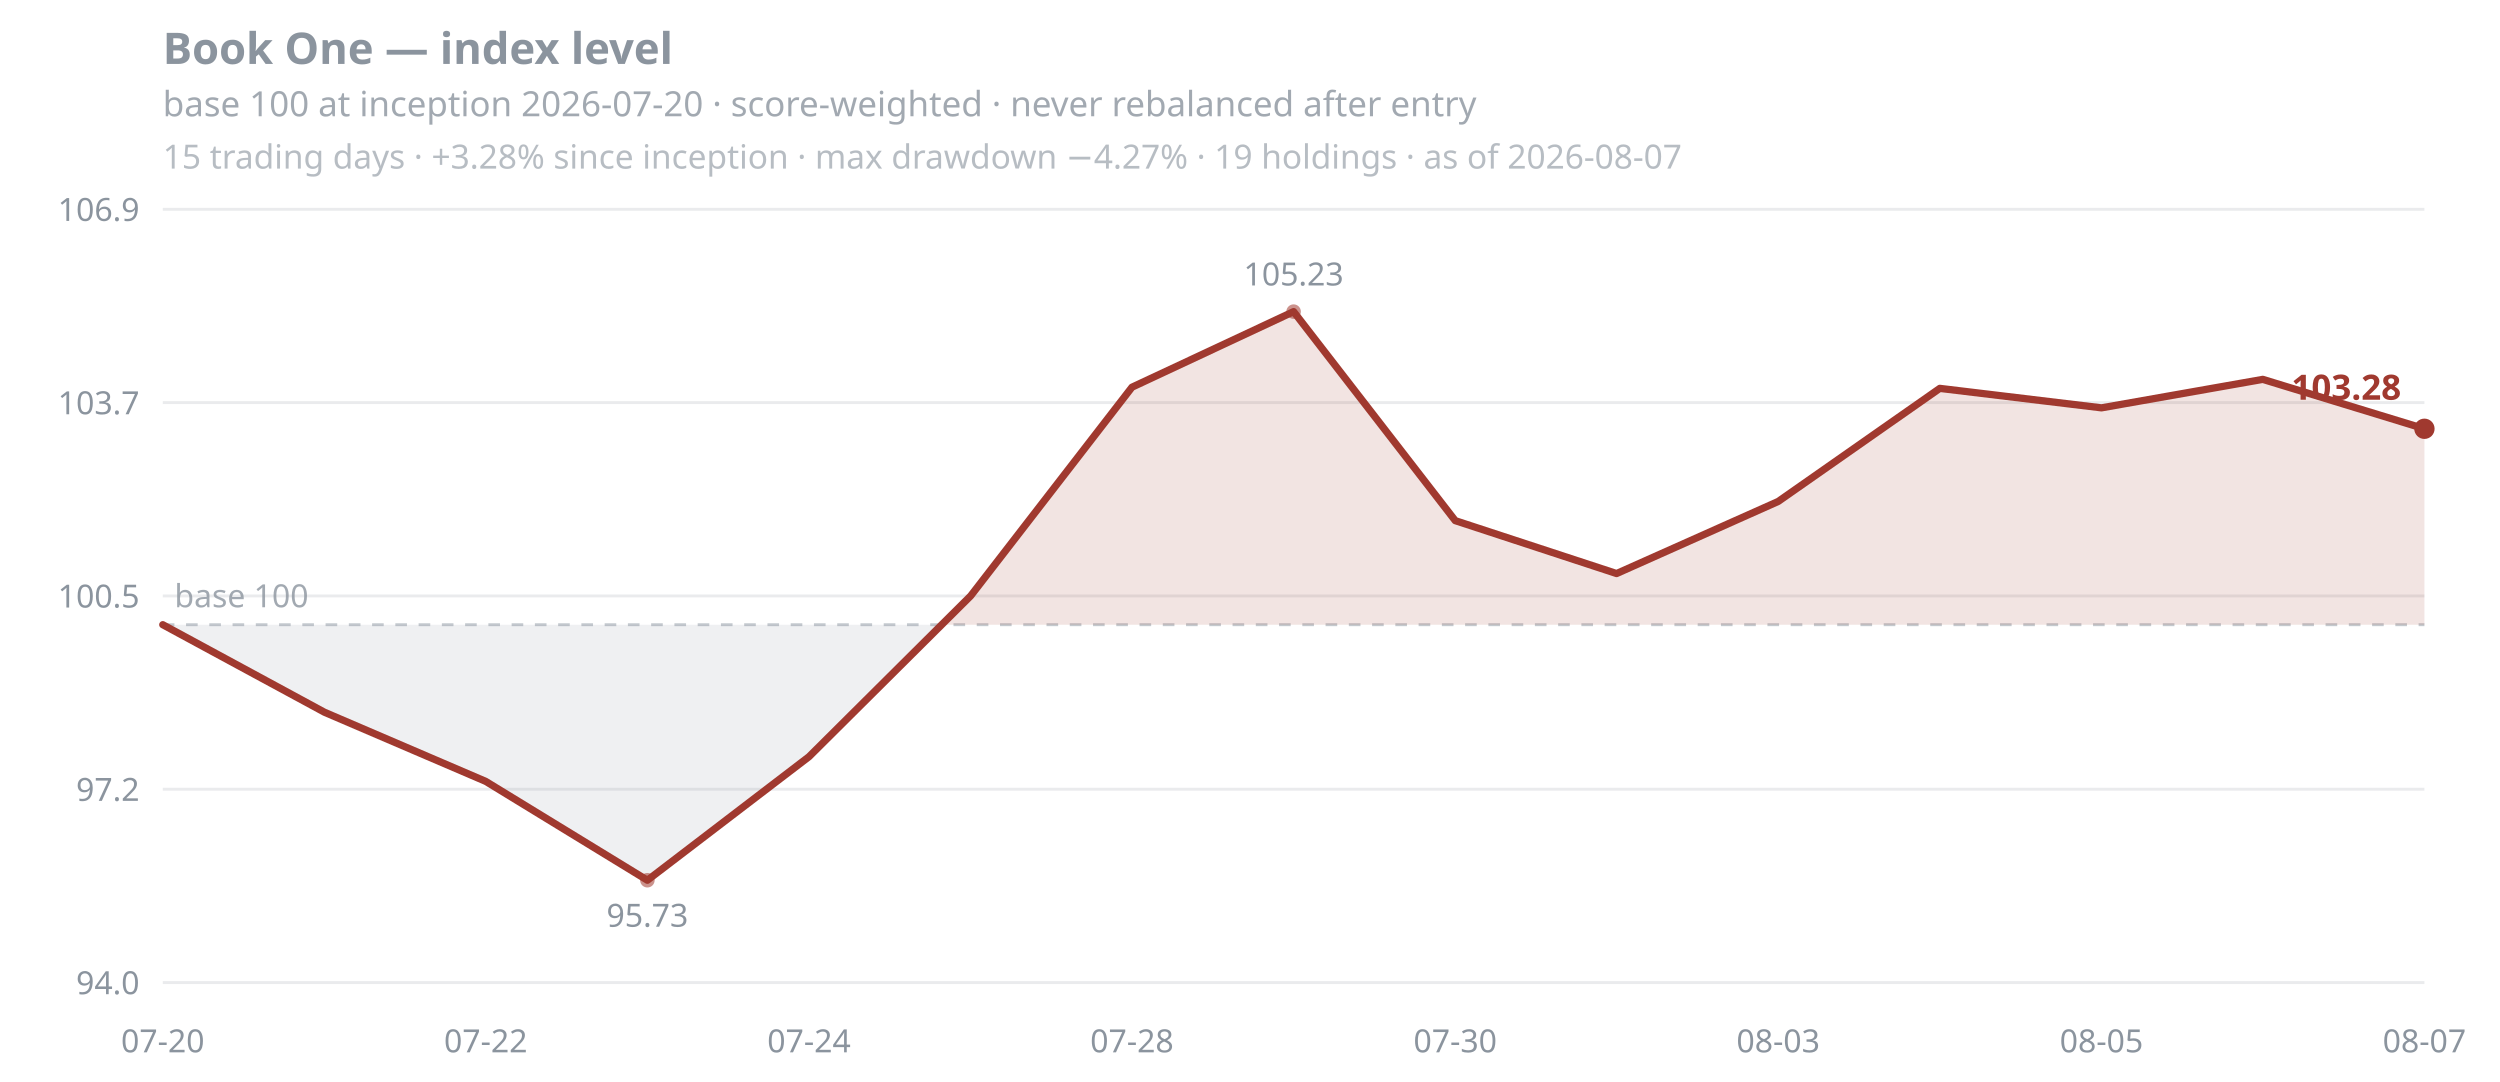
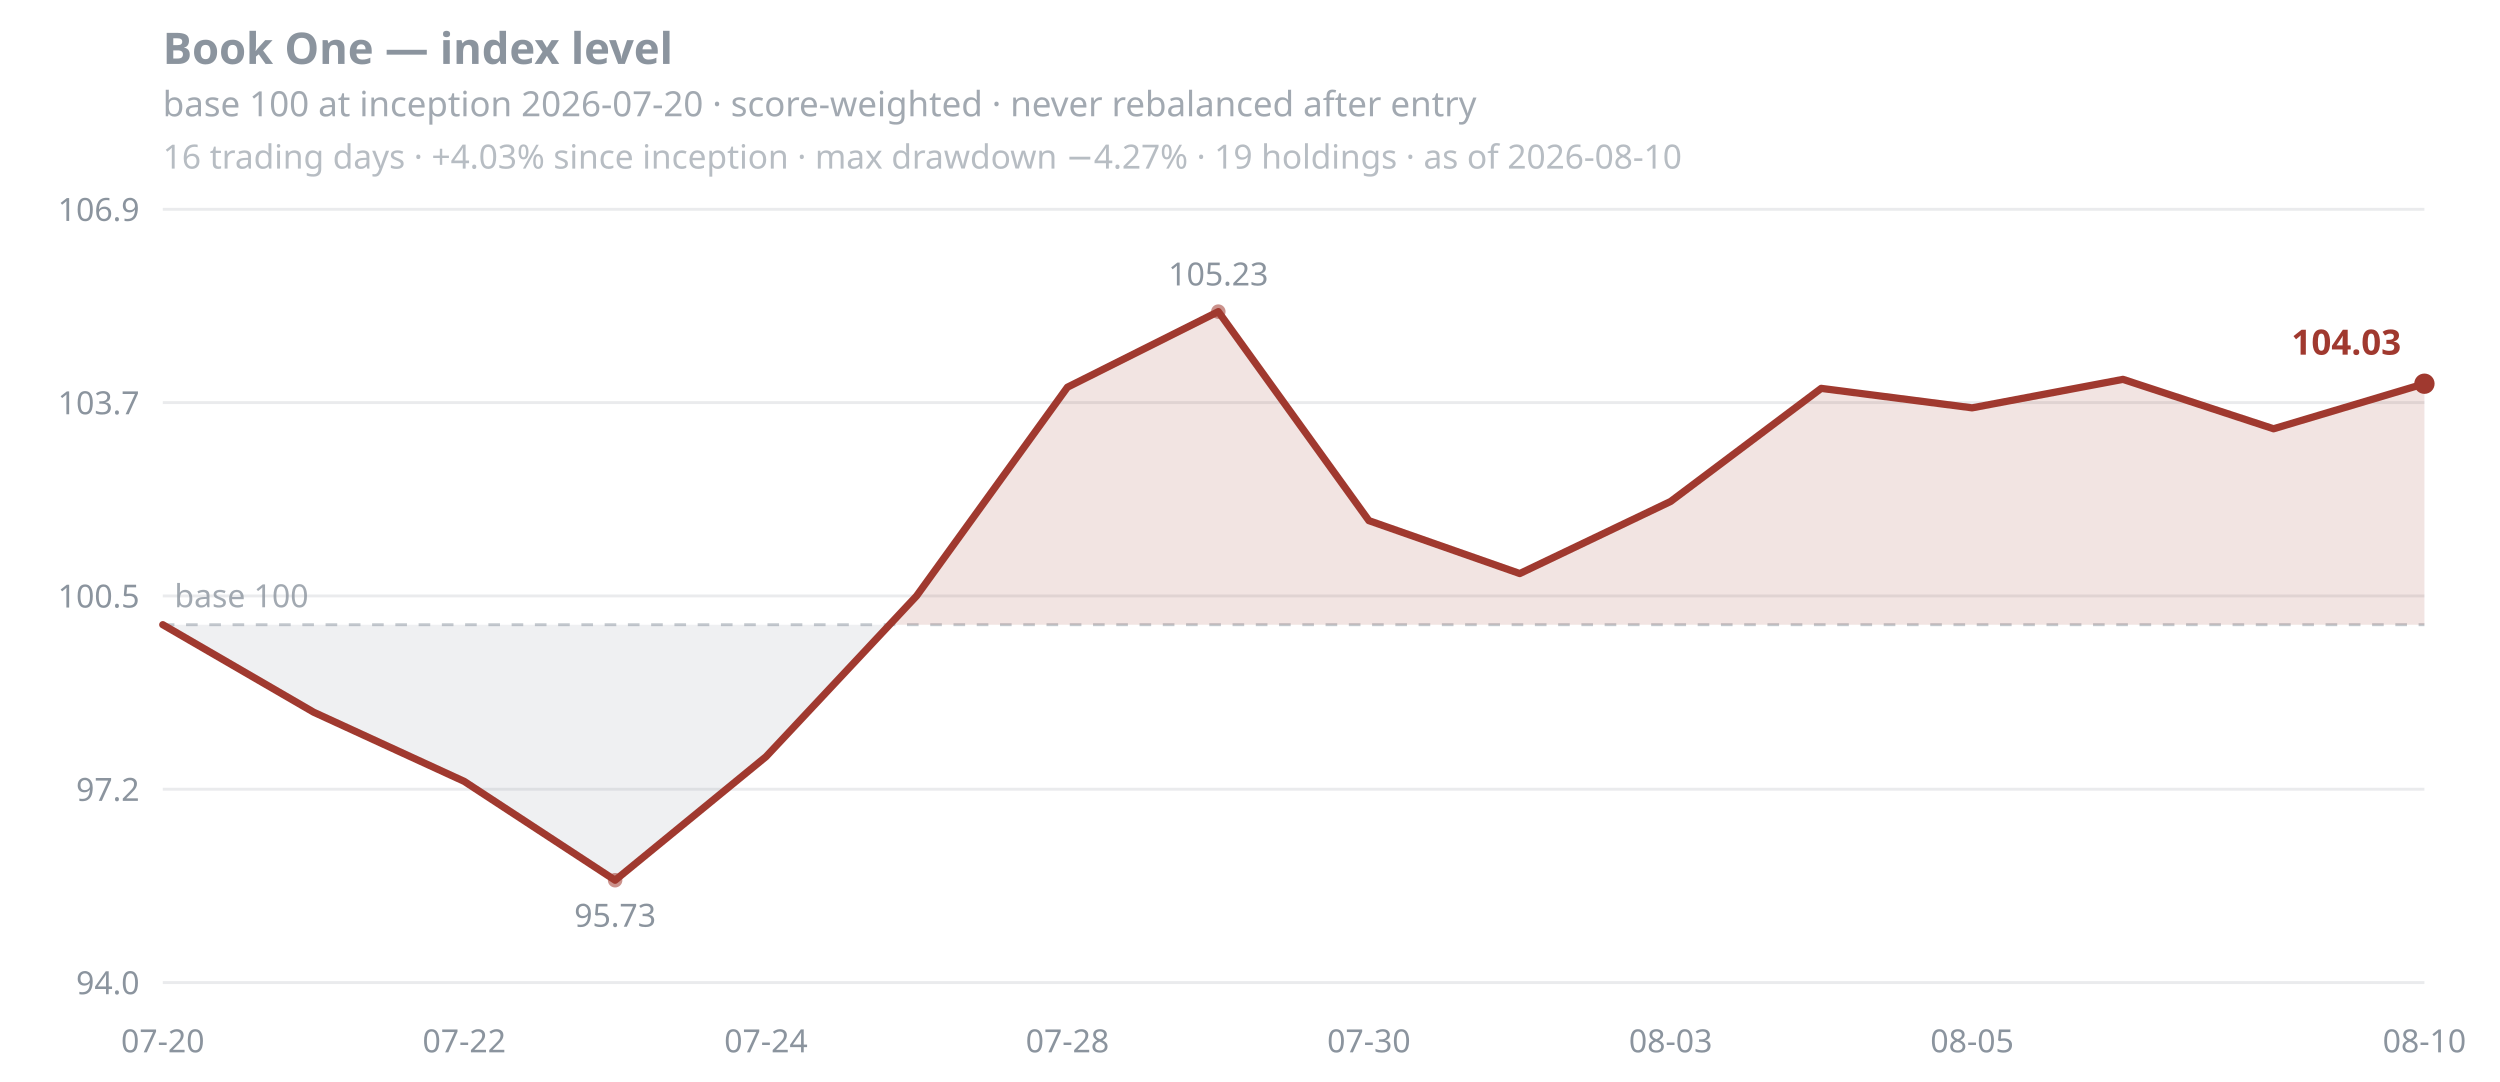
<svg xmlns="http://www.w3.org/2000/svg" viewBox="0 0 860 372" font-family="ui-sans-serif,system-ui,sans-serif">
  <text x="56" y="22" font-size="15" font-weight="600" fill="#8b949e">Book One — index level</text>
  <text x="56" y="40" font-size="12" fill="#8b949e" opacity="0.8">base 100 at inception 2026-07-20 · score-weighted · never rebalanced after entry</text>
-   <text x="56" y="58" font-size="11.5" fill="#8b949e" opacity="0.62">15 trading days · +3.28% since inception · max drawdown −4.27% · 19 holdings · as of 2026-08-07</text>
+   <text x="56" y="58" font-size="11.5" fill="#8b949e" opacity="0.62">16 trading days · +4.03% since inception · max drawdown −4.27% · 19 holdings · as of 2026-08-10</text>
  <line x1="56" y1="338.0" x2="834" y2="338.0" stroke="#8b949e" stroke-opacity="0.18" />
  <text x="48" y="342.0" font-size="11" fill="#8b949e" text-anchor="end">94.0</text>
  <line x1="56" y1="271.5" x2="834" y2="271.5" stroke="#8b949e" stroke-opacity="0.18" />
  <text x="48" y="275.5" font-size="11" fill="#8b949e" text-anchor="end">97.2</text>
  <line x1="56" y1="205.0" x2="834" y2="205.0" stroke="#8b949e" stroke-opacity="0.18" />
  <text x="48" y="209.0" font-size="11" fill="#8b949e" text-anchor="end">100.5</text>
  <line x1="56" y1="138.5" x2="834" y2="138.5" stroke="#8b949e" stroke-opacity="0.18" />
  <text x="48" y="142.5" font-size="11" fill="#8b949e" text-anchor="end">103.7</text>
  <line x1="56" y1="72.0" x2="834" y2="72.0" stroke="#8b949e" stroke-opacity="0.18" />
  <text x="48" y="76.0" font-size="11" fill="#8b949e" text-anchor="end">106.9</text>
  <line x1="56" y1="214.9" x2="834" y2="214.9" stroke="#8b949e" stroke-opacity="0.5" stroke-dasharray="4 4" />
  <text x="60" y="208.9" font-size="11" fill="#8b949e" text-anchor="start" opacity="0.8">base 100</text>
  <text x="56.0" y="362" font-size="11" fill="#8b949e" text-anchor="middle">07-20</text>
-   <text x="167.1" y="362" font-size="11" fill="#8b949e" text-anchor="middle">07-22</text>
-   <text x="278.3" y="362" font-size="11" fill="#8b949e" text-anchor="middle">07-24</text>
-   <text x="389.4" y="362" font-size="11" fill="#8b949e" text-anchor="middle">07-28</text>
-   <text x="500.6" y="362" font-size="11" fill="#8b949e" text-anchor="middle">07-30</text>
-   <text x="611.7" y="362" font-size="11" fill="#8b949e" text-anchor="middle">08-03</text>
-   <text x="722.9" y="362" font-size="11" fill="#8b949e" text-anchor="middle">08-05</text>
-   <text x="834.0" y="362" font-size="11" fill="#8b949e" text-anchor="middle">08-07</text>
+   <text x="159.7" y="362" font-size="11" fill="#8b949e" text-anchor="middle">07-22</text>
+   <text x="263.5" y="362" font-size="11" fill="#8b949e" text-anchor="middle">07-24</text>
+   <text x="367.2" y="362" font-size="11" fill="#8b949e" text-anchor="middle">07-28</text>
+   <text x="470.9" y="362" font-size="11" fill="#8b949e" text-anchor="middle">07-30</text>
+   <text x="574.7" y="362" font-size="11" fill="#8b949e" text-anchor="middle">08-03</text>
+   <text x="678.4" y="362" font-size="11" fill="#8b949e" text-anchor="middle">08-05</text>
+   <text x="834.0" y="362" font-size="11" fill="#8b949e" text-anchor="middle">08-10</text>
  <defs>
    <clipPath id="above">
      <rect x="56" y="72" width="778" height="142.9" />
    </clipPath>
    <clipPath id="below">
      <rect x="56" y="214.9" width="778" height="123.1" />
    </clipPath>
  </defs>
-   <polygon points="56.0,214.9 56.0,214.9 111.6,245.0 167.1,268.8 222.7,302.8 278.3,260.3 333.9,205.0 389.4,133.2 445.0,107.2 500.6,179.1 556.1,197.3 611.7,172.5 667.3,133.6 722.9,140.3 778.4,130.5 834.0,147.5 834.0,214.9" fill="#a0392f" fill-opacity="0.14" clip-path="url(#above)" />
-   <polygon points="56.0,214.9 56.0,214.9 111.6,245.0 167.1,268.8 222.7,302.8 278.3,260.3 333.9,205.0 389.4,133.2 445.0,107.2 500.6,179.1 556.1,197.3 611.7,172.5 667.3,133.6 722.9,140.3 778.4,130.5 834.0,147.5 834.0,214.9" fill="#8b949e" fill-opacity="0.14" clip-path="url(#below)" />
-   <polyline points="56.0,214.9 111.6,245.0 167.1,268.8 222.7,302.8 278.3,260.3 333.9,205.0 389.4,133.2 445.0,107.2 500.6,179.1 556.1,197.3 611.7,172.5 667.3,133.6 722.9,140.3 778.4,130.5 834.0,147.5" fill="none" stroke="#a0392f" stroke-width="2.5" stroke-linejoin="round" stroke-linecap="round" />
-   <circle cx="222.7" cy="302.8" r="2.5" fill="#a0392f" fill-opacity="0.55" />
-   <text x="222.7" y="318.8" font-size="11" fill="#8b949e" text-anchor="middle">95.73</text>
-   <circle cx="445.0" cy="107.2" r="2.5" fill="#a0392f" fill-opacity="0.55" />
-   <text x="445.0" y="98.2" font-size="11" fill="#8b949e" text-anchor="middle">105.23</text>
-   <circle cx="834.0" cy="147.5" r="3.5" fill="#a0392f" />
-   <text x="826.0" y="137.5" font-size="12" font-weight="600" fill="#a0392f" text-anchor="end">103.28</text>
+   <polygon points="56.0,214.9 56.0,214.9 107.9,245.0 159.7,268.8 211.6,302.8 263.5,260.3 315.3,205.0 367.2,133.2 419.1,107.2 470.9,179.1 522.8,197.3 574.7,172.5 626.5,133.6 678.4,140.3 730.3,130.5 782.1,147.5 834.0,132.0 834.0,214.9" fill="#a0392f" fill-opacity="0.14" clip-path="url(#above)" />
+   <polygon points="56.0,214.9 56.0,214.9 107.9,245.0 159.7,268.8 211.6,302.8 263.5,260.3 315.3,205.0 367.2,133.2 419.1,107.2 470.9,179.1 522.8,197.3 574.7,172.5 626.5,133.6 678.4,140.3 730.3,130.5 782.1,147.5 834.0,132.0 834.0,214.9" fill="#8b949e" fill-opacity="0.14" clip-path="url(#below)" />
+   <polyline points="56.0,214.9 107.9,245.0 159.7,268.8 211.6,302.8 263.5,260.3 315.3,205.0 367.2,133.2 419.1,107.2 470.9,179.1 522.8,197.3 574.7,172.5 626.5,133.6 678.4,140.3 730.3,130.5 782.1,147.5 834.0,132.0" fill="none" stroke="#a0392f" stroke-width="2.5" stroke-linejoin="round" stroke-linecap="round" />
+   <circle cx="211.6" cy="302.8" r="2.5" fill="#a0392f" fill-opacity="0.55" />
+   <text x="211.6" y="318.8" font-size="11" fill="#8b949e" text-anchor="middle">95.73</text>
+   <circle cx="419.1" cy="107.2" r="2.5" fill="#a0392f" fill-opacity="0.55" />
+   <text x="419.1" y="98.2" font-size="11" fill="#8b949e" text-anchor="middle">105.23</text>
+   <circle cx="834.0" cy="132.0" r="3.5" fill="#a0392f" />
+   <text x="826.0" y="122.0" font-size="12" font-weight="600" fill="#a0392f" text-anchor="end">104.03</text>
</svg>
